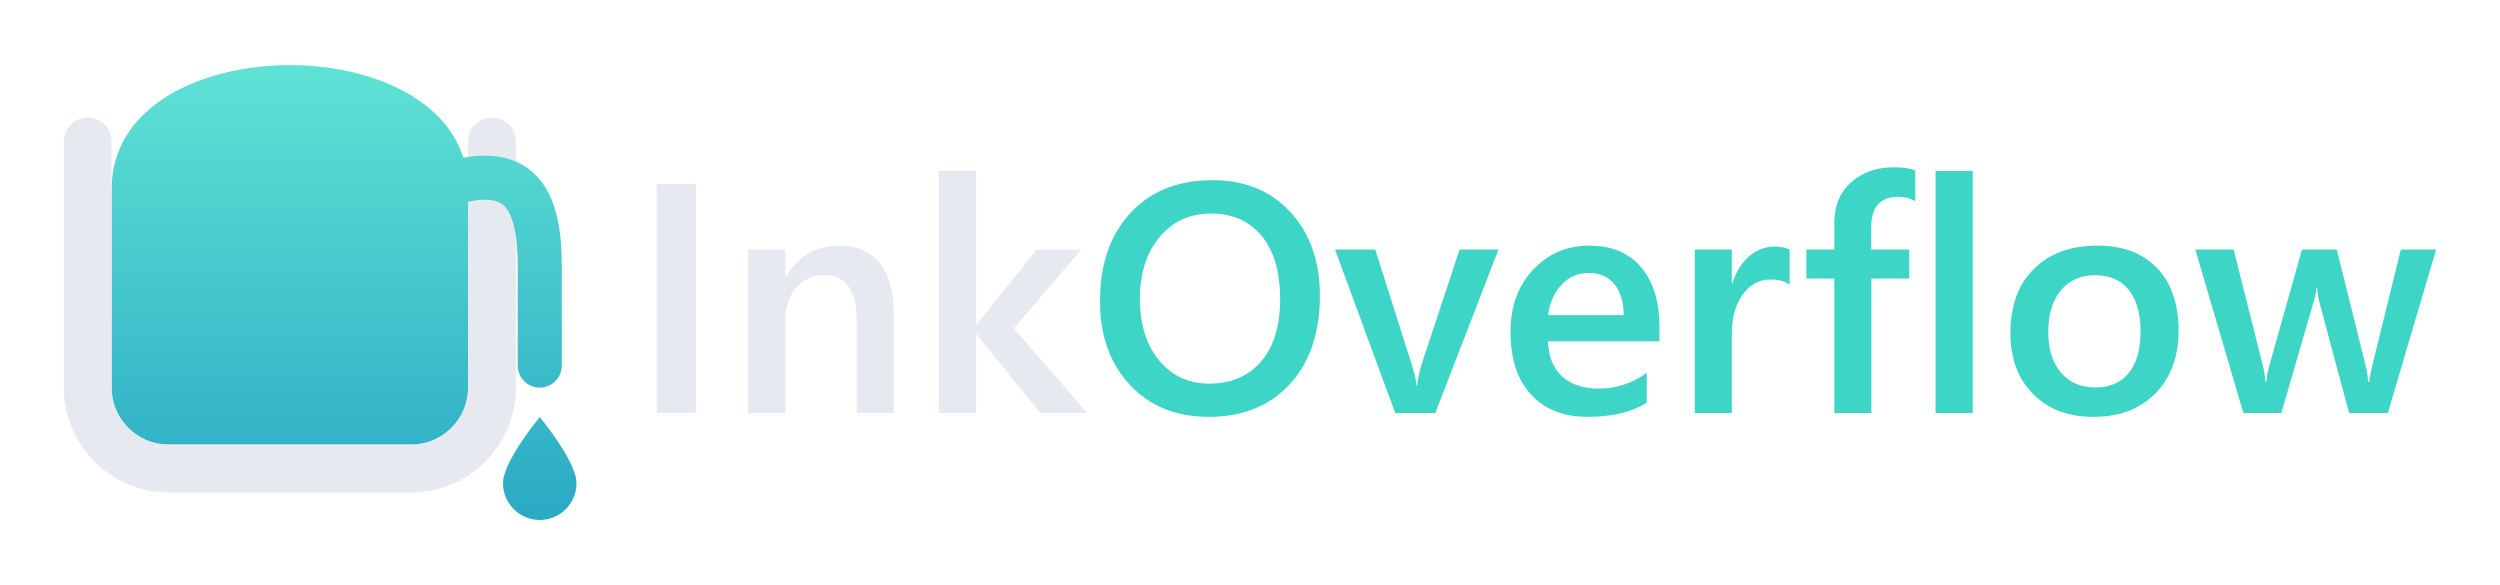
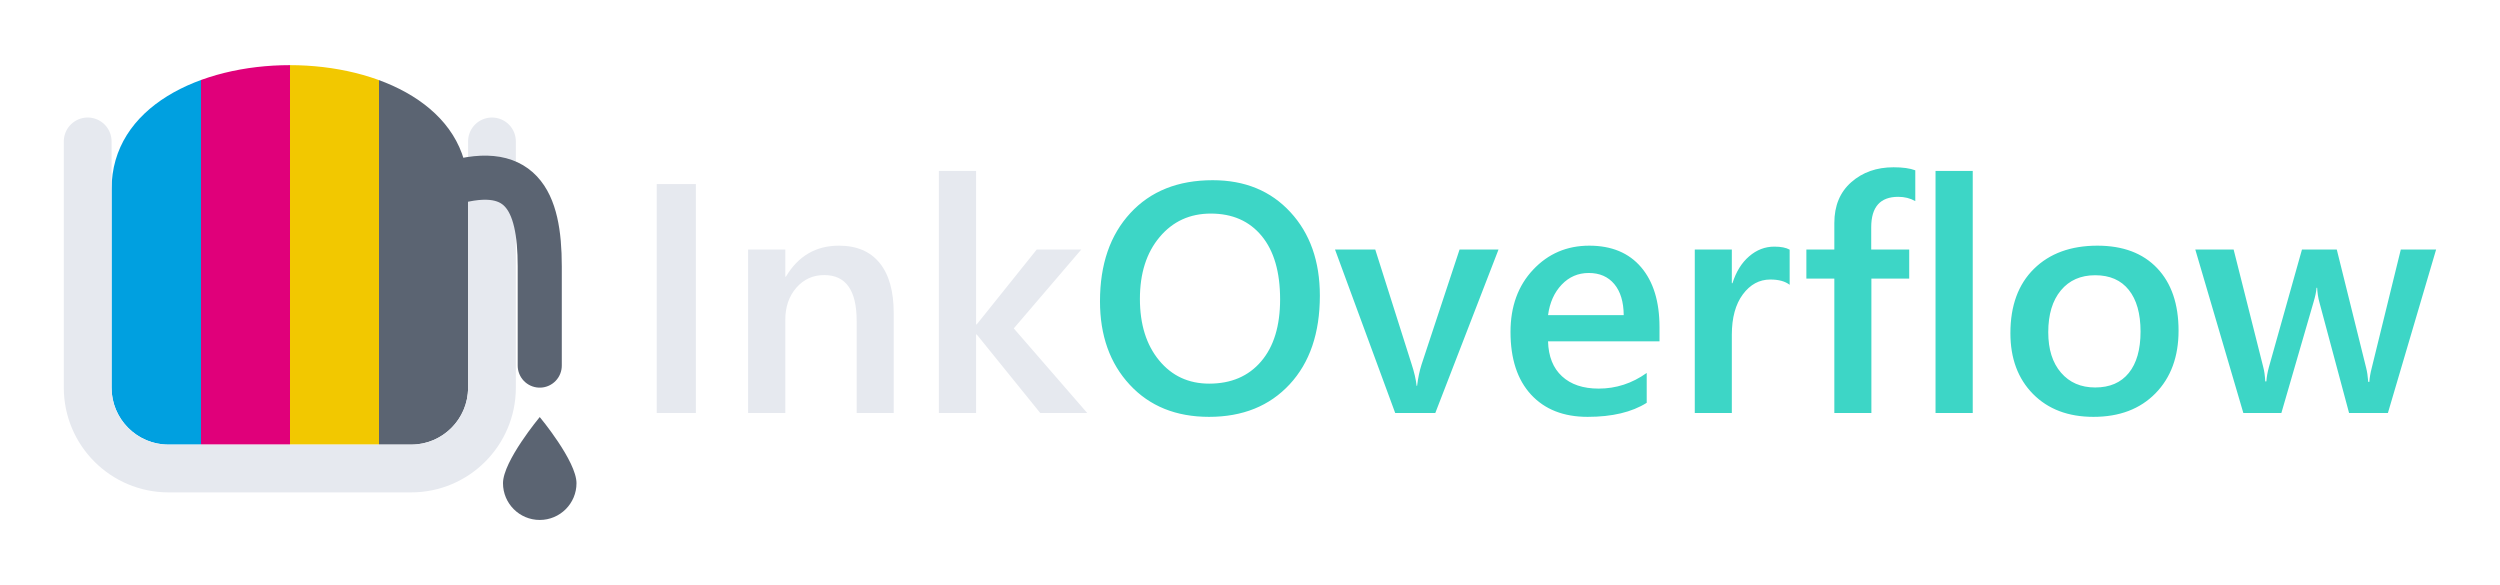
<svg xmlns="http://www.w3.org/2000/svg" viewBox="0 0 932.6 217.6" width="933" height="218">
  <g transform="translate(23.8 23.8)">
    <g transform="translate(-91.17 -117.90) scale(0.6855)">
      <defs>
-         <linearGradient id="ink" gradientUnits="userSpaceOnUse" x1="0" y1="170" x2="0" y2="420">
-           <stop offset="0" stop-color="#5fe3d5" />
-           <stop offset="1" stop-color="#2aa9c4" />
+         <linearGradient id="cmyk" gradientUnits="userSpaceOnUse" x1="159" y1="0" x2="353" y2="0">
+           <stop offset="0" stop-color="#00a0e0" />
+           <stop offset="0.25" stop-color="#00a0e0" />
+           <stop offset="0.25" stop-color="#e0007a" />
+           <stop offset="0.5" stop-color="#e0007a" />
+           <stop offset="0.5" stop-color="#f2c800" />
+           <stop offset="0.75" stop-color="#f2c800" />
+           <stop offset="0.75" stop-color="#5b6472" />
+           <stop offset="1" stop-color="#5b6472" />
        </linearGradient>
      </defs>
-       <path d="M159 240C159 150 353 150 353 240V348A31 31 0 0 1 322 379H190A31 31 0 0 1 159 348Z" fill="url(#ink)" />
+       <path d="M159 240C159 150 353 150 353 240V348A31 31 0 0 1 322 379H190A31 31 0 0 1 159 348Z" fill="url(#cmyk)" />
      <path d="M146 214V348A44 44 0 0 0 190 392H322A44 44 0 0 0 366 348V214" fill="none" stroke="#e6e9ef" stroke-width="26" stroke-linecap="round" stroke-linejoin="round" />
-       <path d="M340 238C382 224 392 246 392 282V336" fill="none" stroke="url(#ink)" stroke-width="24" stroke-linecap="round" />
-       <path d="M392 364C392 364 372 388 372 400A20 20 0 0 0 412 400C412 388 392 364 392 364Z" fill="url(#ink)" />
+       <path d="M340 238C382 224 392 246 392 282V336" fill="none" stroke="#5b6472" stroke-width="24" stroke-linecap="round" />
+       <path d="M392 364C392 364 372 388 372 400A20 20 0 0 0 412 400C412 388 392 364 392 364Z" fill="#5b6472" />
    </g>
-     <path d="M235.79 130.12L221.19 130.12L221.19 44.70L235.79 44.70L235.79 130.12ZM309.60 130.12L295.77 130.12L295.77 95.74C295.77 84.35 291.74 78.65 283.68 78.65C279.47 78.65 275.99 80.23 273.25 83.38C270.51 86.54 269.15 90.52 269.15 95.32L269.15 130.12L255.27 130.12L255.27 69.12L269.15 69.12L269.15 79.24L269.38 79.24C273.95 71.53 280.55 67.68 289.16 67.68C295.80 67.68 300.86 69.84 304.36 74.15C307.85 78.46 309.60 84.68 309.60 92.82L309.60 130.12ZM381.79 130.12L364.27 130.12L340.55 100.80L340.32 100.80L340.32 130.12L326.44 130.12L326.44 39.80L340.32 39.80L340.32 97.05L340.55 97.05L362.96 69.12L379.57 69.12L354.38 98.54L381.79 130.12Z" fill="#e6e9ef" />
-     <path d="M427.22 131.55C414.91 131.55 405.05 127.56 397.65 119.58C390.24 111.59 386.54 101.21 386.54 88.41C386.54 74.67 390.31 63.71 397.86 55.53C405.40 47.35 415.65 43.26 428.60 43.26C440.59 43.26 450.25 47.23 457.57 55.17C464.90 63.11 468.57 73.50 468.57 86.34C468.57 100.27 464.81 111.29 457.31 119.40C449.80 127.50 439.78 131.55 427.22 131.55ZM427.88 55.71C420.06 55.71 413.69 58.63 408.79 64.47C403.88 70.31 401.43 77.99 401.43 87.52C401.43 97.01 403.81 104.66 408.57 110.45C413.34 116.25 419.58 119.15 427.29 119.15C435.46 119.15 441.92 116.39 446.65 110.88C451.37 105.36 453.74 97.63 453.74 87.70C453.74 77.50 451.44 69.62 446.86 64.05C442.27 58.49 435.94 55.71 427.88 55.71ZM535.21 69.12L511.63 130.12L496.68 130.12L474.21 69.12L489.22 69.12L502.75 111.77C503.79 114.91 504.42 117.65 504.66 119.99L504.83 119.99C505.19 117.05 505.74 114.39 506.50 112.01L520.68 69.12L535.21 69.12ZM595.25 103.37L553.68 103.37C553.83 109.01 555.57 113.36 558.89 116.42C562.20 119.48 566.76 121.01 572.57 121.01C579.08 121.01 585.05 119.06 590.49 115.16L590.49 126.30C584.93 129.80 577.58 131.55 568.46 131.55C559.48 131.55 552.44 128.78 547.33 123.24C542.23 117.70 539.68 109.90 539.68 99.85C539.68 90.36 542.49 82.63 548.11 76.65C553.73 70.67 560.71 67.68 569.05 67.68C577.38 67.68 583.84 70.36 588.40 75.73C592.97 81.09 595.25 88.54 595.25 98.07L595.25 103.37ZM581.91 93.60C581.87 88.63 580.70 84.77 578.40 82.01C576.09 79.25 572.92 77.87 568.86 77.87C564.90 77.87 561.53 79.32 558.77 82.22C556.01 85.12 554.31 88.91 553.68 93.60L581.91 93.60ZM643.80 82.29C642.13 80.98 639.73 80.32 636.60 80.32C632.50 80.32 629.09 82.17 626.35 85.86C623.61 89.55 622.24 94.58 622.24 100.93L622.24 130.12L608.43 130.12L608.43 69.12L622.24 69.12L622.24 81.68L622.47 81.68C623.83 77.40 625.91 74.05 628.71 71.65C631.51 69.24 634.63 68.04 638.08 68.04C640.59 68.04 642.50 68.42 643.80 69.18L643.80 82.29ZM690.68 51.07C688.81 50.00 686.69 49.46 684.30 49.46C677.59 49.46 674.24 53.25 674.24 60.84L674.24 69.12L688.41 69.12L688.41 79.96L674.30 79.96L674.30 130.12L660.47 130.12L660.47 79.96L650.05 79.96L650.05 69.12L660.47 69.12L660.47 59.23C660.47 52.79 662.58 47.72 666.79 44.01C670.99 40.30 676.26 38.45 682.58 38.45C686.00 38.45 688.70 38.82 690.68 39.57L690.68 51.07ZM712.11 130.12L698.24 130.12L698.24 39.80L712.11 39.80L712.11 130.12ZM757.15 131.55C747.73 131.55 740.21 128.70 734.59 123.00C728.97 117.30 726.16 109.74 726.16 100.34C726.16 90.09 729.09 82.08 734.95 76.32C740.81 70.56 748.70 67.68 758.63 67.68C768.16 67.68 775.59 70.48 780.91 76.09C786.23 81.69 788.90 89.46 788.90 99.38C788.90 109.11 786.03 116.91 780.29 122.77C774.55 128.62 766.83 131.55 757.15 131.55ZM757.80 78.71C752.40 78.71 748.12 80.60 744.99 84.37C741.85 88.14 740.29 93.34 740.29 99.98C740.29 106.37 741.87 111.41 745.05 115.08C748.23 118.75 752.48 120.59 757.80 120.59C763.24 120.59 767.42 118.78 770.33 115.16C773.25 111.55 774.71 106.41 774.71 99.74C774.71 93.02 773.25 87.84 770.33 84.19C767.42 80.54 763.24 78.71 757.80 78.71ZM884.97 69.12L866.97 130.12L852.50 130.12L841.43 88.77C840.99 87.19 840.71 85.40 840.58 83.41L840.35 83.41C840.26 84.77 839.91 86.51 839.27 88.65L827.24 130.12L813.07 130.12L795.13 69.12L809.43 69.12L820.50 113.09C820.87 114.39 821.11 116.13 821.22 118.32L821.65 118.32C821.76 116.65 822.08 114.87 822.60 112.96L834.93 69.12L847.91 69.12L858.88 113.26C859.23 114.64 859.49 116.39 859.65 118.51L860.07 118.51C860.15 117.03 860.45 115.28 860.96 113.26L871.80 69.12L884.97 69.12Z" fill="#3dd6c6" />
+     <path d="M235.79 130.12L221.19 130.12L221.19 44.70L235.79 44.70L235.79 130.12ZM309.59 130.12L295.77 130.12L295.77 95.75C295.77 84.35 291.74 78.66 283.68 78.66C279.47 78.66 276.00 80.23 273.26 83.39C270.52 86.55 269.15 90.53 269.15 95.34L269.15 130.12L255.27 130.12L255.27 69.12L269.15 69.12L269.15 79.25L269.38 79.25C273.95 71.55 280.54 67.69 289.16 67.69C295.79 67.69 300.86 69.85 304.35 74.16C307.85 78.47 309.59 84.69 309.59 92.83L309.59 130.12ZM381.78 130.12L364.26 130.12L340.56 100.82L340.32 100.82L340.32 130.12L326.44 130.12L326.44 39.82L340.32 39.82L340.32 97.06L340.56 97.06L362.95 69.12L379.57 69.12L354.38 98.55L381.78 130.12Z" fill="#e6e9ef" />
+     <path d="M427.22 131.55C414.91 131.55 405.05 127.56 397.65 119.58C390.24 111.60 386.54 101.21 386.54 88.43C386.54 74.68 390.31 63.72 397.86 55.54C405.40 47.36 415.65 43.27 428.59 43.27C440.59 43.27 450.25 47.24 457.57 55.19C464.90 63.13 468.56 73.51 468.56 86.34C468.56 100.28 464.81 111.30 457.31 119.40C449.80 127.50 439.77 131.55 427.22 131.55ZM427.88 55.72C420.05 55.72 413.69 58.64 408.79 64.48C403.88 70.32 401.43 78.00 401.43 87.53C401.43 97.02 403.81 104.67 408.58 110.47C413.34 116.26 419.58 119.16 427.28 119.16C435.46 119.16 441.92 116.40 446.64 110.88C451.37 105.36 453.73 97.64 453.73 87.71C453.73 77.50 451.44 69.62 446.85 64.06C442.26 58.50 435.94 55.72 427.88 55.72ZM535.21 69.12L511.62 130.12L496.67 130.12L474.21 69.12L489.22 69.12L502.75 111.78C503.78 114.91 504.41 117.65 504.65 120.00L504.83 120.00C505.19 117.06 505.74 114.40 506.50 112.02L520.68 69.12L535.21 69.12ZM595.26 103.38L553.68 103.38C553.84 109.02 555.57 113.37 558.89 116.42C562.20 119.48 566.76 121.01 572.56 121.01C579.07 121.01 585.05 119.06 590.49 115.17L590.49 126.31C584.93 129.81 577.58 131.55 568.45 131.55C559.47 131.55 552.44 128.78 547.33 123.24C542.23 117.70 539.68 109.91 539.68 99.86C539.68 90.37 542.49 82.64 548.11 76.66C553.73 70.68 560.71 67.69 569.05 67.69C577.39 67.69 583.84 70.38 588.41 75.74C592.97 81.10 595.26 88.54 595.26 98.08L595.26 103.38ZM581.91 93.61C581.87 88.64 580.70 84.78 578.40 82.02C576.09 79.26 572.92 77.88 568.87 77.88C564.90 77.88 561.53 79.33 558.77 82.23C556.01 85.13 554.31 88.92 553.68 93.61L581.91 93.61ZM643.81 82.29C642.14 80.98 639.74 80.32 636.60 80.32C632.51 80.32 629.09 82.17 626.35 85.86C623.61 89.56 622.24 94.58 622.24 100.94L622.24 130.12L608.42 130.12L608.42 69.12L622.24 69.12L622.24 81.69L622.48 81.69C623.83 77.40 625.91 74.06 628.71 71.66C631.50 69.25 634.63 68.05 638.09 68.05C640.59 68.05 642.50 68.43 643.81 69.18L643.81 82.29ZM690.68 51.07C688.81 50.00 686.69 49.47 684.30 49.47C677.59 49.47 674.24 53.26 674.24 60.84L674.24 69.12L688.41 69.12L688.41 79.97L674.30 79.97L674.30 130.12L660.48 130.12L660.48 79.97L650.05 79.97L650.05 69.12L660.48 69.12L660.48 59.24C660.48 52.80 662.58 47.73 666.79 44.02C671.00 40.30 676.26 38.45 682.58 38.45C685.99 38.45 688.69 38.82 690.68 39.58L690.68 51.07ZM712.11 130.12L698.23 130.12L698.23 39.82L712.11 39.82L712.11 130.12ZM757.14 131.55C747.73 131.55 740.21 128.70 734.59 123.01C728.97 117.31 726.16 109.75 726.16 100.34C726.16 90.09 729.09 82.09 734.95 76.33C740.81 70.57 748.70 67.69 758.63 67.69C768.16 67.69 775.59 70.49 780.91 76.09C786.23 81.69 788.89 89.46 788.89 99.39C788.89 109.12 786.02 116.91 780.28 122.77C774.54 128.63 766.83 131.55 757.14 131.55ZM757.79 78.72C752.39 78.72 748.12 80.60 744.99 84.37C741.85 88.15 740.28 93.35 740.28 99.98C740.28 106.38 741.87 111.41 745.05 115.08C748.22 118.76 752.47 120.59 757.79 120.59C763.23 120.59 767.41 118.79 770.33 115.17C773.25 111.56 774.71 106.42 774.71 99.74C774.71 93.03 773.25 87.85 770.33 84.20C767.41 80.54 763.23 78.72 757.79 78.72ZM884.97 69.12L866.98 130.12L852.50 130.12L841.42 88.78C840.98 87.19 840.70 85.41 840.59 83.42L840.35 83.42C840.27 84.77 839.91 86.52 839.27 88.66L827.24 130.12L813.06 130.12L795.13 69.12L809.43 69.12L820.51 113.09C820.87 114.40 821.11 116.15 821.23 118.33L821.64 118.33C821.76 116.66 822.08 114.87 822.60 112.97L834.93 69.12L847.91 69.12L858.87 113.27C859.23 114.66 859.49 116.40 859.65 118.51L860.06 118.51C860.14 117.04 860.44 115.29 860.96 113.27L871.80 69.12L884.97 69.12Z" fill="#3dd6c6" />
  </g>
</svg>
